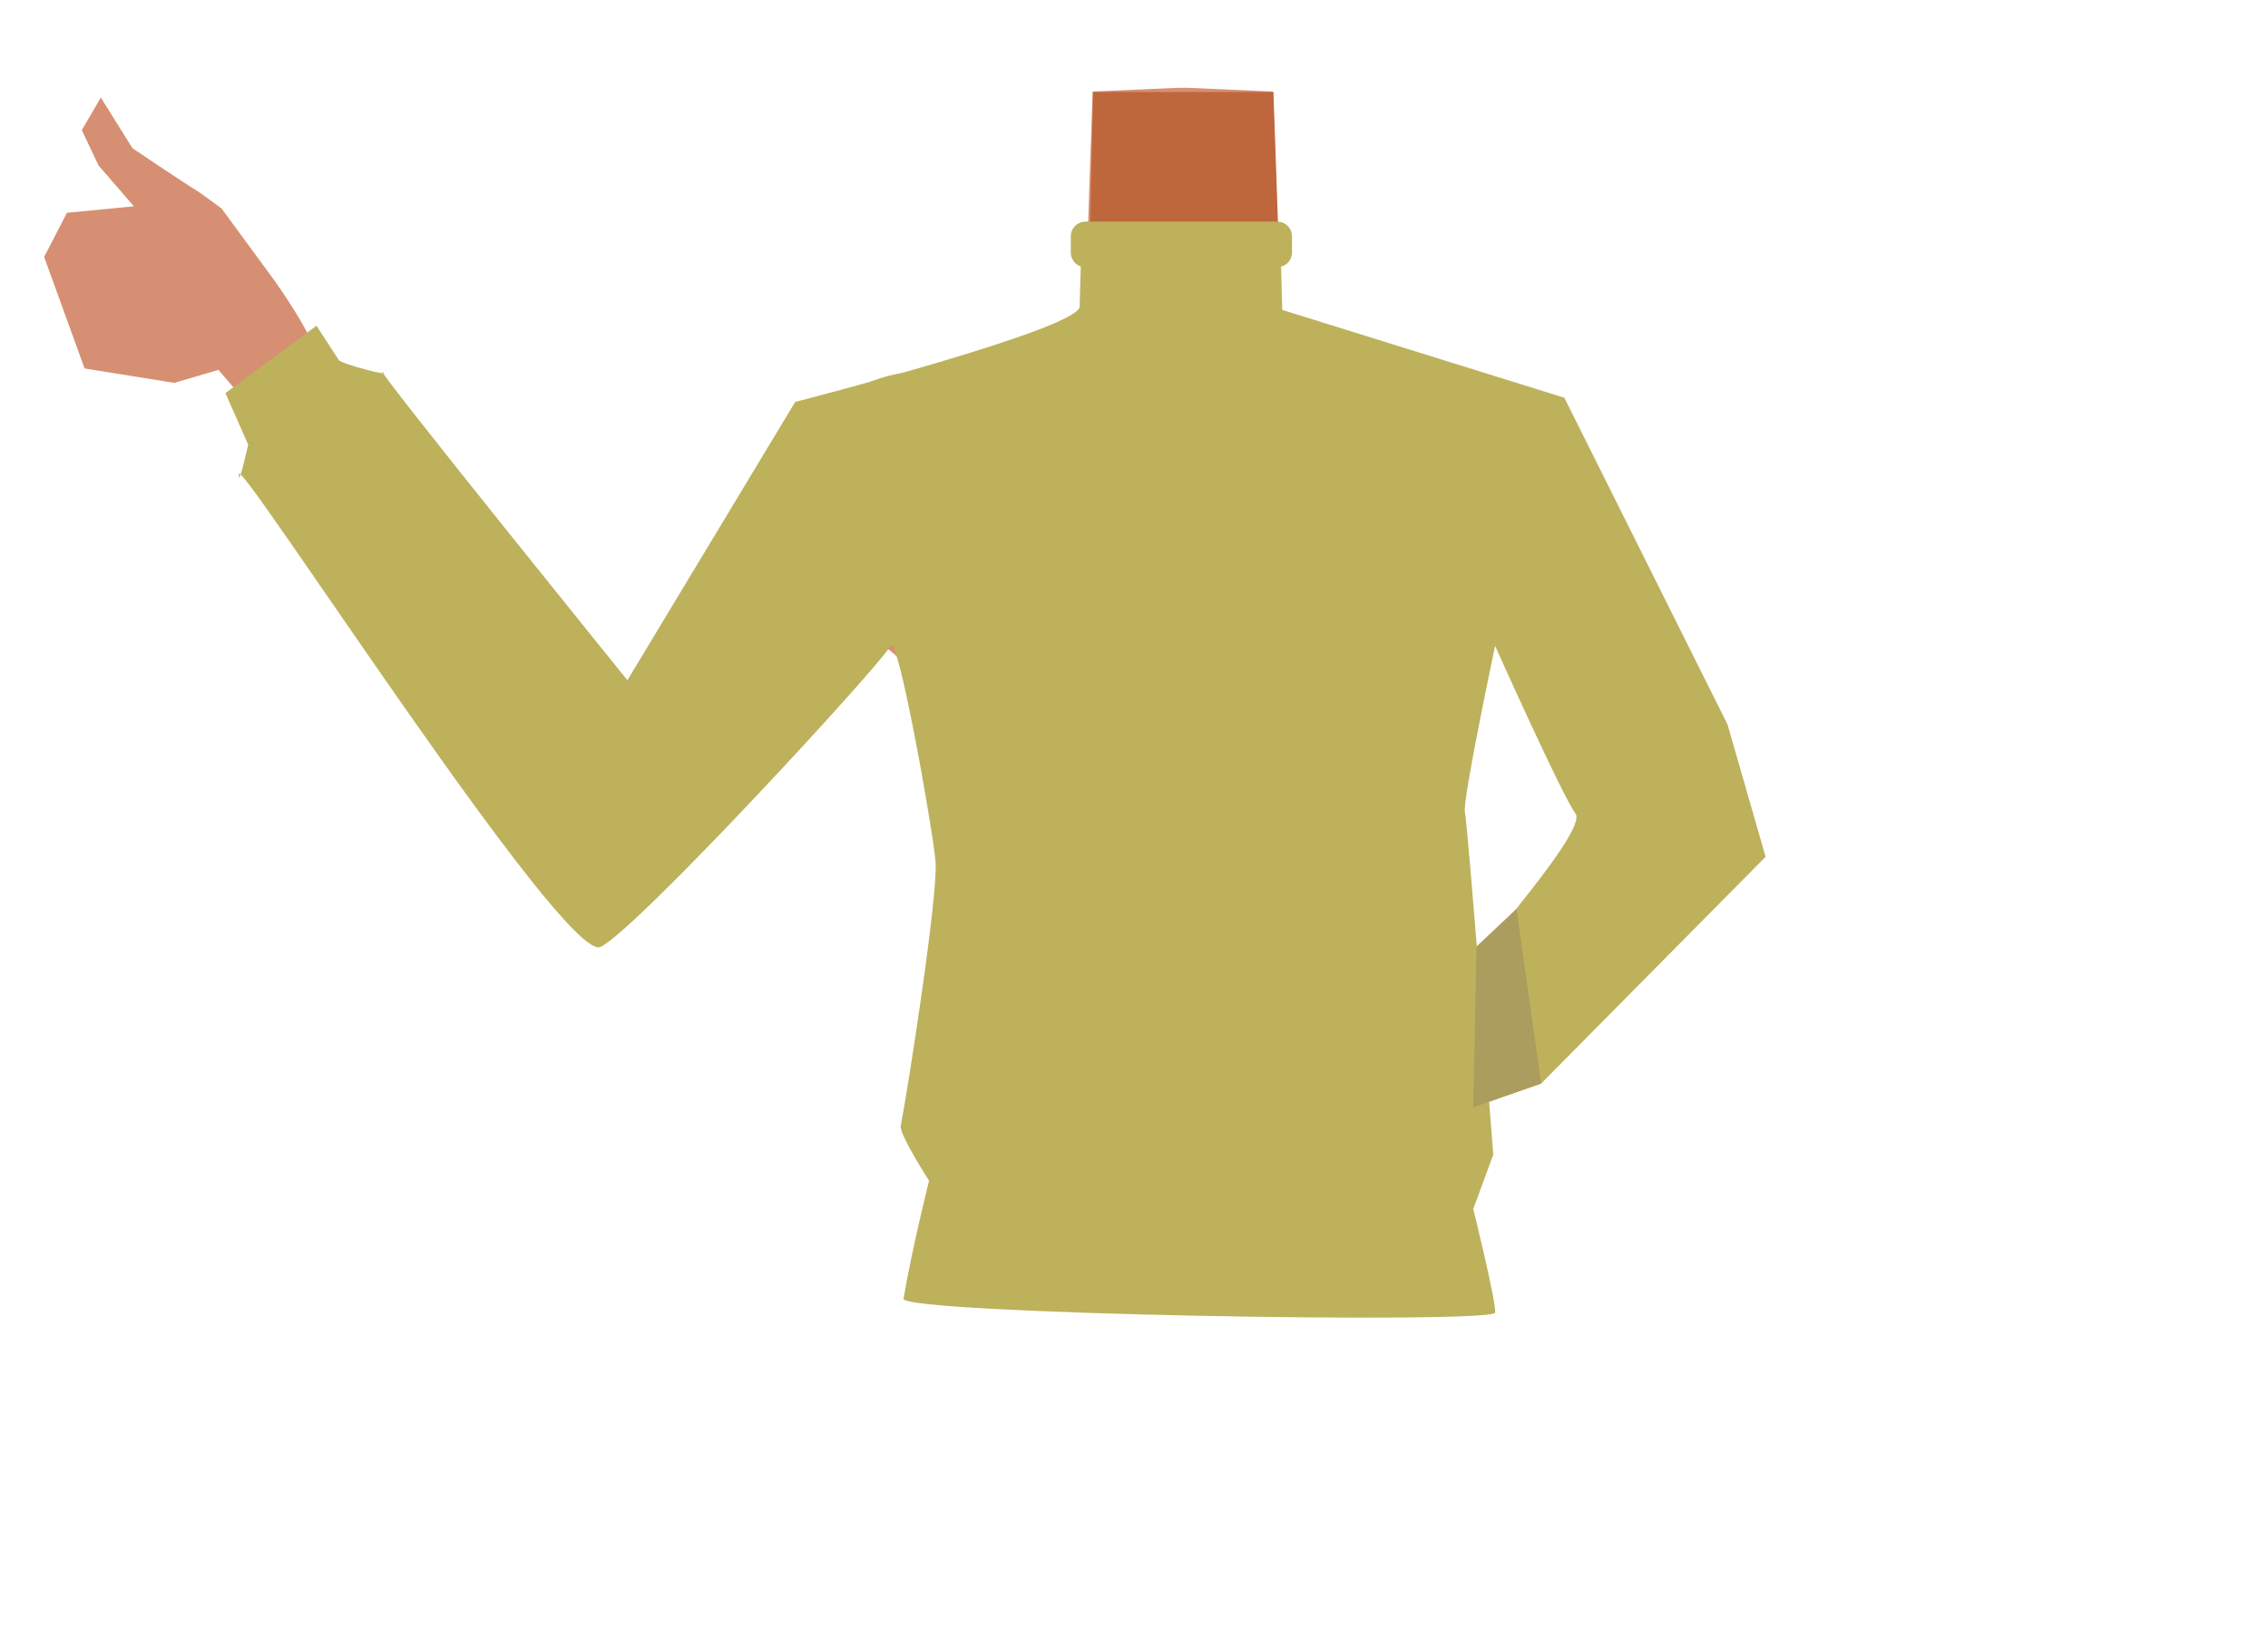
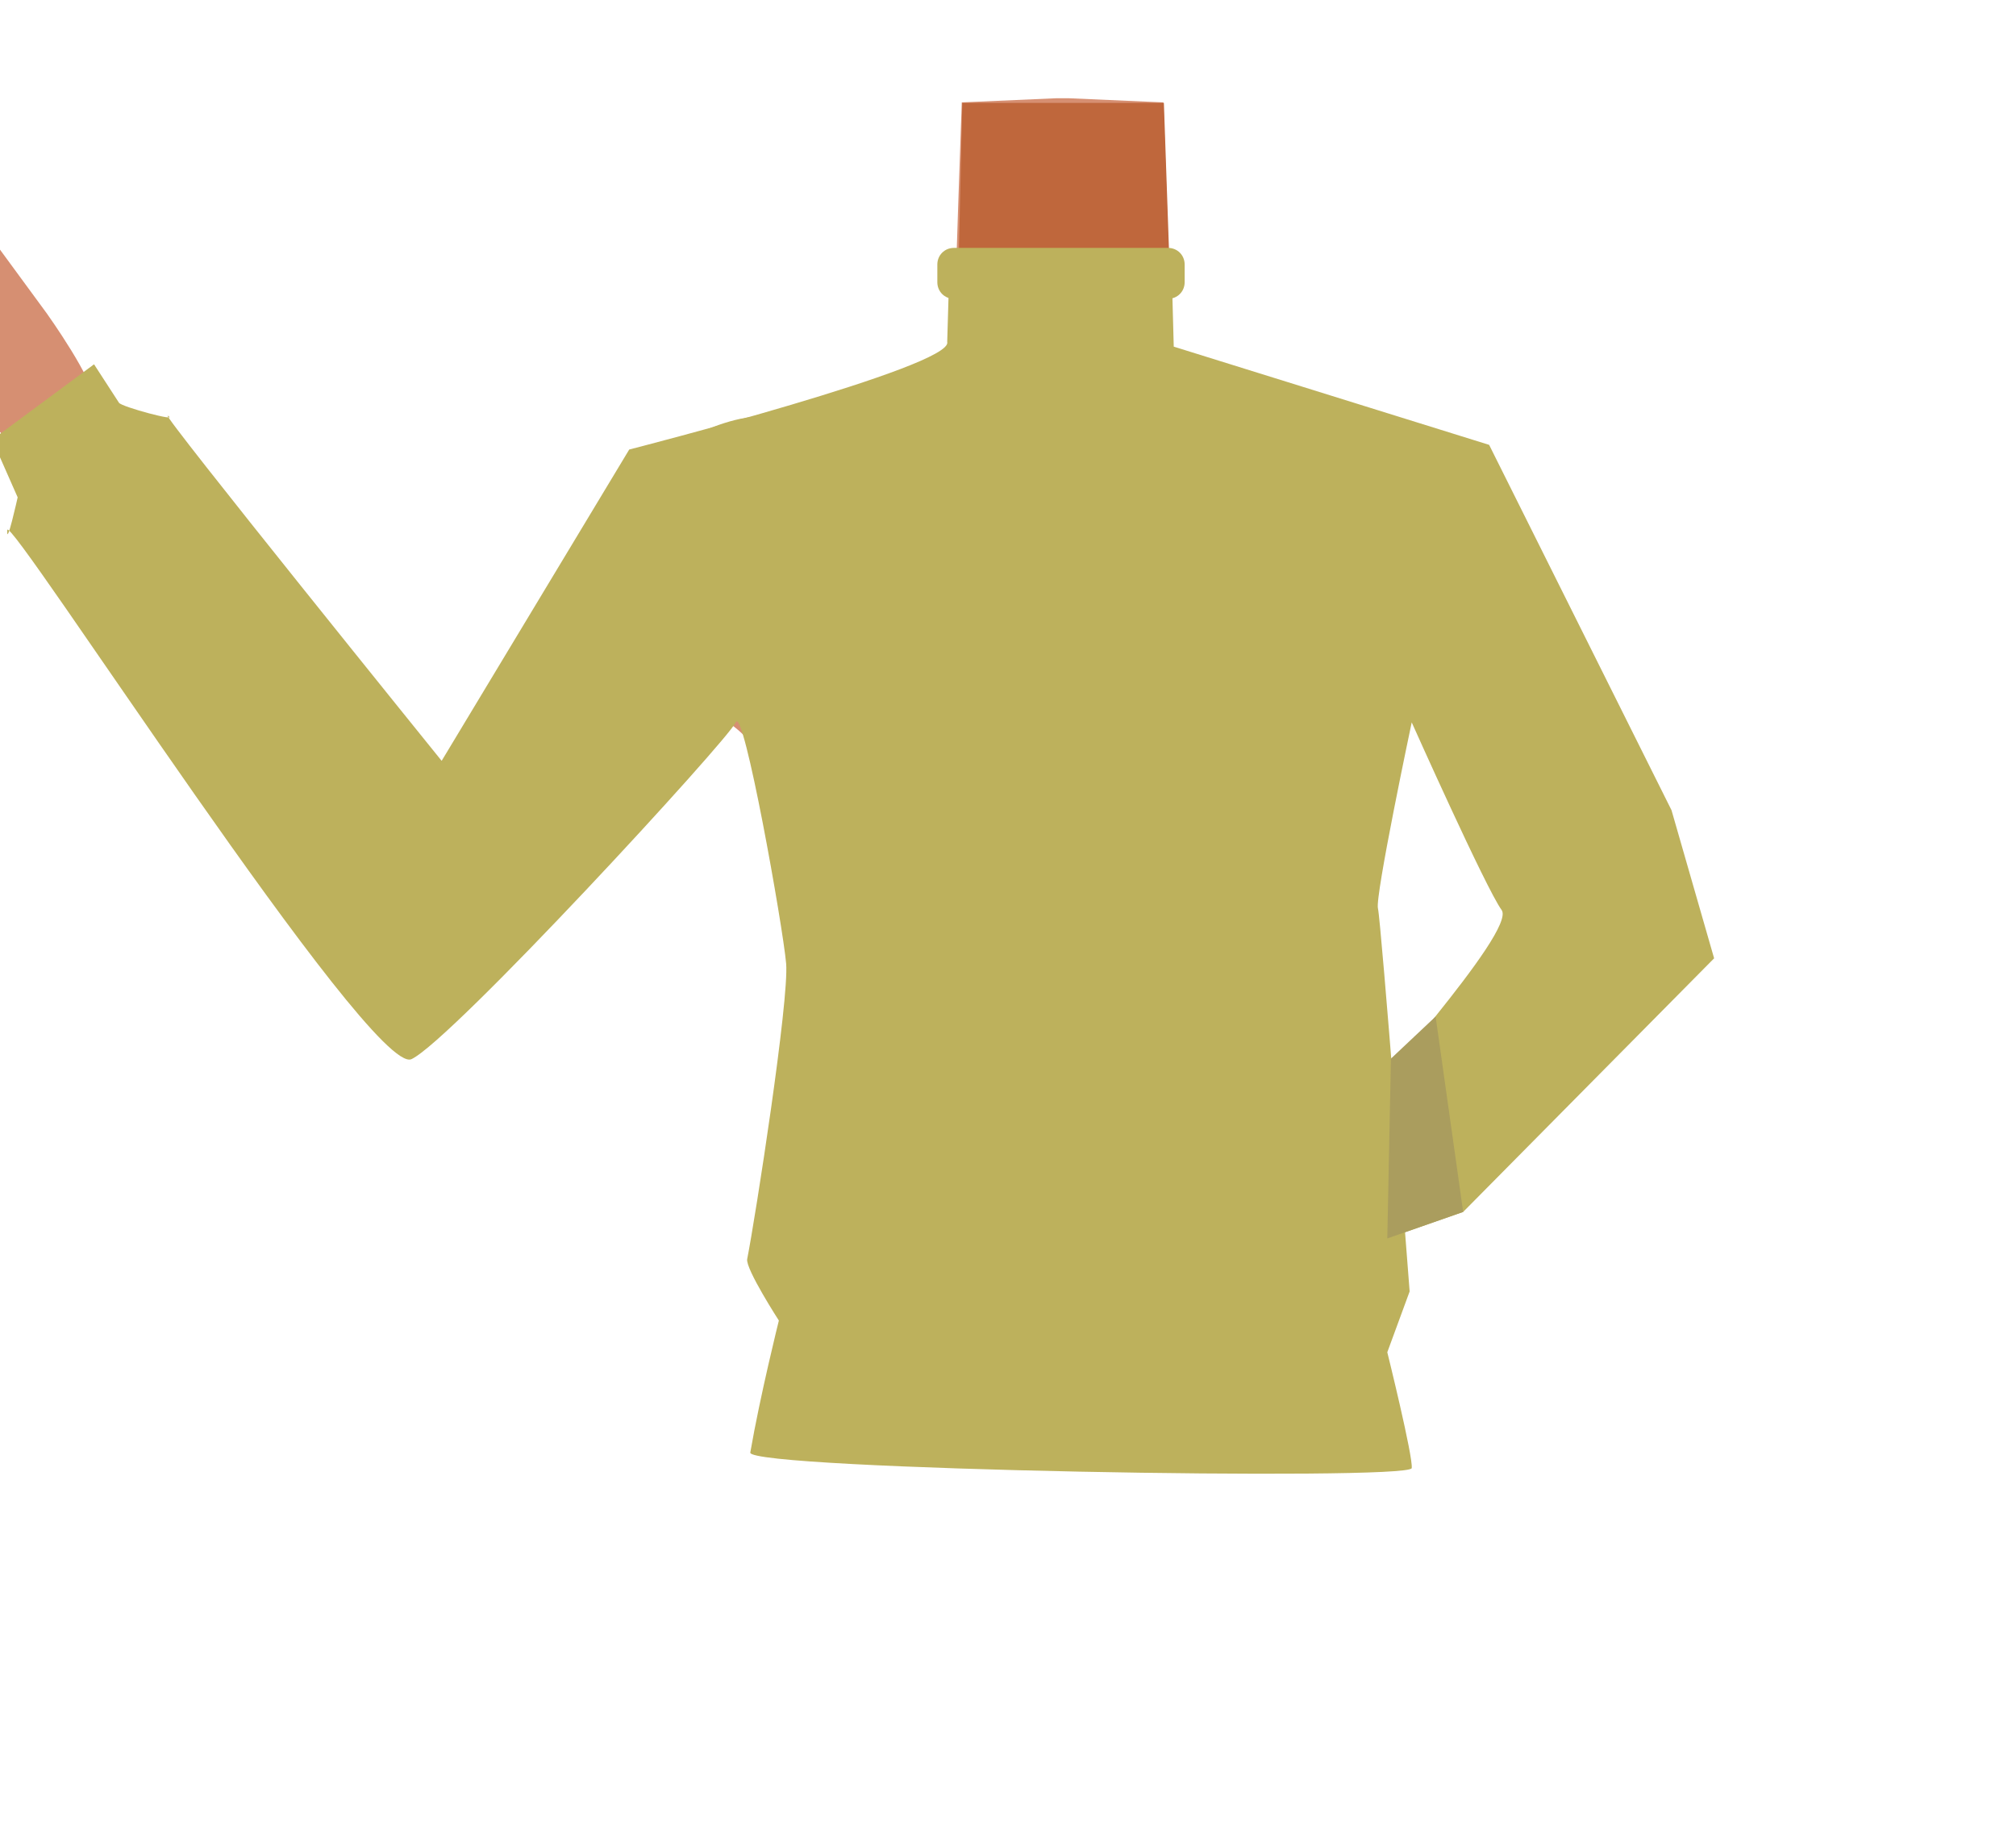
- <svg xmlns="http://www.w3.org/2000/svg" version="1.1" id="Calque_1" x="0px" y="0px" viewBox="0 0 488 354.5" style="enable-background:new 0 0 488 354.5;" xml:space="preserve">
+ <svg xmlns="http://www.w3.org/2000/svg" version="1.1" id="Calque_1" x="0px" y="0px" viewBox="0 0 388 354.5" style="enable-background:new 0 0 388 354.5;" xml:space="preserve">
  <style type="text/css">
	.st0{fill:#D68F72;}
	.st1{fill:#BF673C;}
	.st2{fill:#BDB15C;}
	.st3{fill:#AA9D5E;}
</style>
  <g id="Calque_10">
-     <path class="st0" d="M254.6,170c-5.5-3.6-8-0.6-13.7,2.5c-9.8,5.4-15.8,23.7-26.7,26.2c-3.9,0.9-12.7-15.1-13.7-21.3   c-1.5-9.3,2.5-27.5-8.4-36.9c-9.2-7.9-21.5-3.7-25.5-16.3c-7-22,17.3-35.8,27.2-39.7c15.2-5.9,33.3-7.8,39.7-16.9l0.9-27.7   l0.7-20.2l18.3-0.8h2.2l18.3,0.8l0.7,20.2l0.9,27.7c6.4,9.1,28.3,8.4,43.5,14.2c10,3.9,30.4,20.4,23.4,42.3   c-4,12.6-16.2,8.4-25.5,16.3c-10.9,9.3-6.9,27.5-8.4,36.9c-1,6.2-9.9,22.2-13.7,21.3c-10.8-2.5-16.9-20.9-26.7-26.2   C262.6,169.4,260.1,166.4,254.6,170" />
-     <path class="st1" d="M234.1,68c0,0,31.8,11.4,41.2-10.8l-1.3-37.4h-38.8L234.1,68z" />
-     <path class="st0" d="M58.9,93.5c12.8,5.4,8.2-12.4,9-16.6c0.6-3.3-8.9-16.6-8.9-16.6L47.7,44.9c0,0-4.5-3.4-6.2-4.4   c-1.7-1-13-8.6-13-8.6l-6.8-10.9l-4.1,7l3.6,7.6l7.6,8.8l-14.4,1.4l-4.9,9.5l8.7,24l19.3,3.1l9.5-2.8L58.9,93.5z" />
-     <path class="st2" d="M213.8,102.7c-4.3,21.5-18,24.7-25.9,30.9c-12.6,9.9-29.3,38.2-39.7,50.2c-4.9,5.7-18.5,17-27.1,9.2l0,0   c-10.6-10.6-2.9-23.9,1.3-29.8c8.6-12,28.3-34.5,34.9-47.8c4.9-9.9,7.6-20.7,23.1-29.8c0,0,15.3-10.2,26.3-3   C213.7,87.2,215.6,93.8,213.8,102.7z" />
-     <path class="st2" d="M232.6,55.6h43l0.3,11.1l60.7,18.9l35.1,70.3l8.2,28.5l-48.3,48.8l-14.6,5.1c-2.3-0.1-3.5-18.4-5.3-24.1   c-0.5-1.7,30.3-35,27.3-39.1S321.7,139,321.7,139s-7.1,33.5-6.5,35.8s6.1,73.7,6.1,73.7l-4.3,11.7c0,0,5,20.2,4.7,22.3   c-0.5,2.5-127.8,0.3-127.3-3c1.9-11,5.5-25.4,5.5-25.4s-6.4-9.9-6.1-11.8c1.6-8.1,8.1-49.9,7.5-56.9s-8.2-49.8-9.7-46.4   s-54.7,61.2-62.4,64.8S51.6,98.4,51.4,102s2-6.3,2-6.3l-4.9-11.1l19.6-14.5l4.8,7.4c0.5,0.8,11.8,3.8,9.4,2.5   c-1.7-0.9,52.7,66.4,52.7,66.4l36.1-59.9c0,0,62.5-16,61.2-20.7L232.6,55.6z" />
-     <path class="st2" d="M233.6,47.7h41.2c1.8,0,3.2,1.4,3.2,3.2v3.4c0,1.8-1.4,3.2-3.2,3.2h-41.2c-1.8,0-3.2-1.4-3.2-3.2v-3.4   C230.4,49.1,231.8,47.7,233.6,47.7z" />
-     <polygon class="st3" points="317.7,203.7 317,238.3 331.6,233.2 326.3,195.6  " />
+     <path class="st0" d="M204.6,170c-5.5-3.6-8-0.6-13.7,2.5c-9.8,5.4-15.8,23.7-26.7,26.2c-3.9,0.9-12.7-15.1-13.7-21.3   c-1.5-9.3,2.5-27.5-8.4-36.9c-9.2-7.9-21.5-3.7-25.5-16.3c-7-22,17.3-35.8,27.2-39.7c15.2-5.9,33.3-7.8,39.7-16.9l0.9-27.7   l0.7-20.2l18.3-0.8h2.2l18.3,0.8l0.7,20.2l0.9,27.7c6.4,9.1,28.3,8.4,43.5,14.2c10,3.9,30.4,20.4,23.4,42.3   c-4,12.6-16.2,8.4-25.5,16.3c-10.9,9.3-6.9,27.5-8.4,36.9c-1,6.2-9.9,22.2-13.7,21.3c-10.8-2.5-16.9-20.9-26.7-26.2   C212.6,169.4,210.1,166.4,204.6,170" />
+     <path class="st1" d="M184.1,68c0,0,31.8,11.4,41.2-10.8L224,19.8h-38.8L184.1,68z" />
+     <path class="st0" d="M8.9,93.5c12.8,5.4,8.2-12.4,9-16.6C18.5,73.6,9,60.3,9,60.3L-2.3,44.9c0,0-4.5-3.4-6.2-4.4s-13-8.6-13-8.6   L-28.3,21l-4.1,7l3.6,7.6l7.6,8.8l-14.4,1.4l-4.9,9.5l8.7,24l19.3,3.1l9.5-2.8L8.9,93.5z" />
+     <path class="st2" d="M163.8,102.7c-4.3,21.5-18,24.7-25.9,30.9c-12.6,9.9-29.3,38.2-39.7,50.2c-4.9,5.7-18.5,17-27.1,9.2l0,0   c-10.6-10.6-2.9-23.9,1.3-29.8c8.6-12,28.3-34.5,34.9-47.8c4.9-9.9,7.6-20.7,23.1-29.8c0,0,15.3-10.2,26.3-3   C163.7,87.2,165.6,93.8,163.8,102.7z" />
+     <path class="st2" d="M182.6,55.6h43l0.3,11.1l60.7,18.9l35.1,70.3l8.2,28.5l-48.3,48.8l-14.6,5.1c-2.3-0.1-3.5-18.4-5.3-24.1   c-0.5-1.7,30.3-35,27.3-39.1S271.7,139,271.7,139s-7.1,33.5-6.5,35.8s6.1,73.7,6.1,73.7l-4.3,11.7c0,0,5,20.2,4.7,22.3   c-0.5,2.5-127.8,0.3-127.3-3c1.9-11,5.5-25.4,5.5-25.4s-6.4-9.9-6.1-11.8c1.6-8.1,8.1-49.9,7.5-56.9s-8.2-49.8-9.7-46.4   s-54.7,61.2-62.4,64.8S1.6,98.4,1.4,102s2-6.3,2-6.3l-4.9-11.1l19.6-14.5l4.8,7.4c0.5,0.8,11.8,3.8,9.4,2.5   C30.6,79.1,85,146.4,85,146.4l36.1-59.9c0,0,62.5-16,61.2-20.7L182.6,55.6z" />
+     <path class="st2" d="M183.6,47.7h41.2c1.8,0,3.2,1.4,3.2,3.2v3.4c0,1.8-1.4,3.2-3.2,3.2h-41.2c-1.8,0-3.2-1.4-3.2-3.2v-3.4   C180.4,49.1,181.8,47.7,183.6,47.7z" />
+     <polygon class="st3" points="267.7,203.7 267,238.3 281.6,233.2 276.3,195.6  " />
  </g>
</svg>
